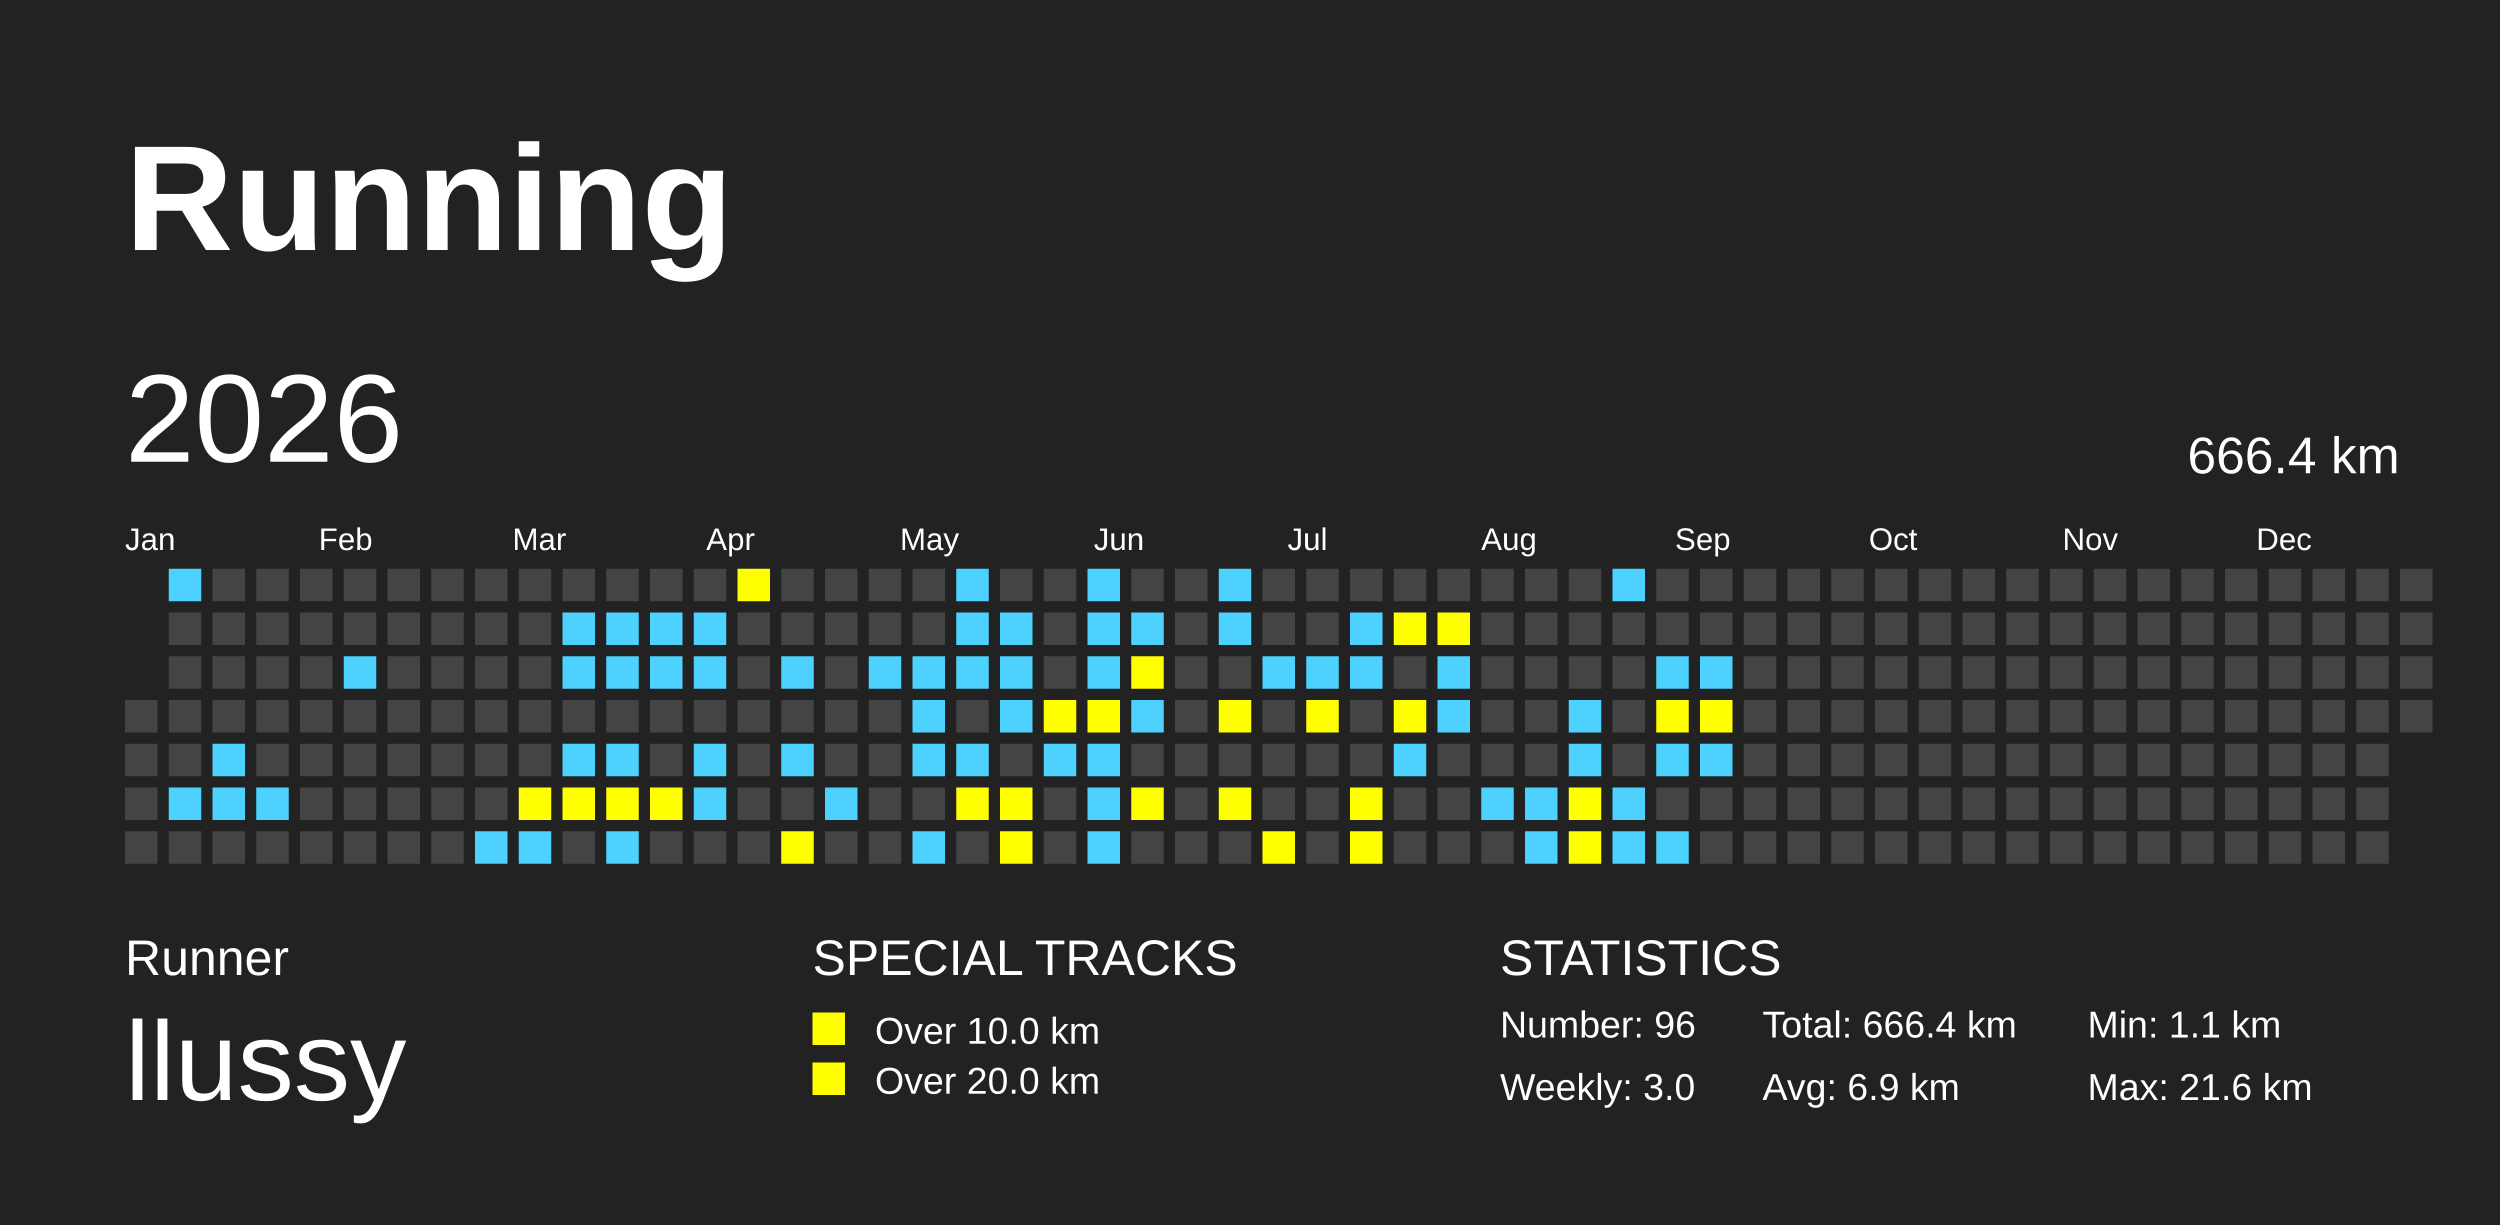
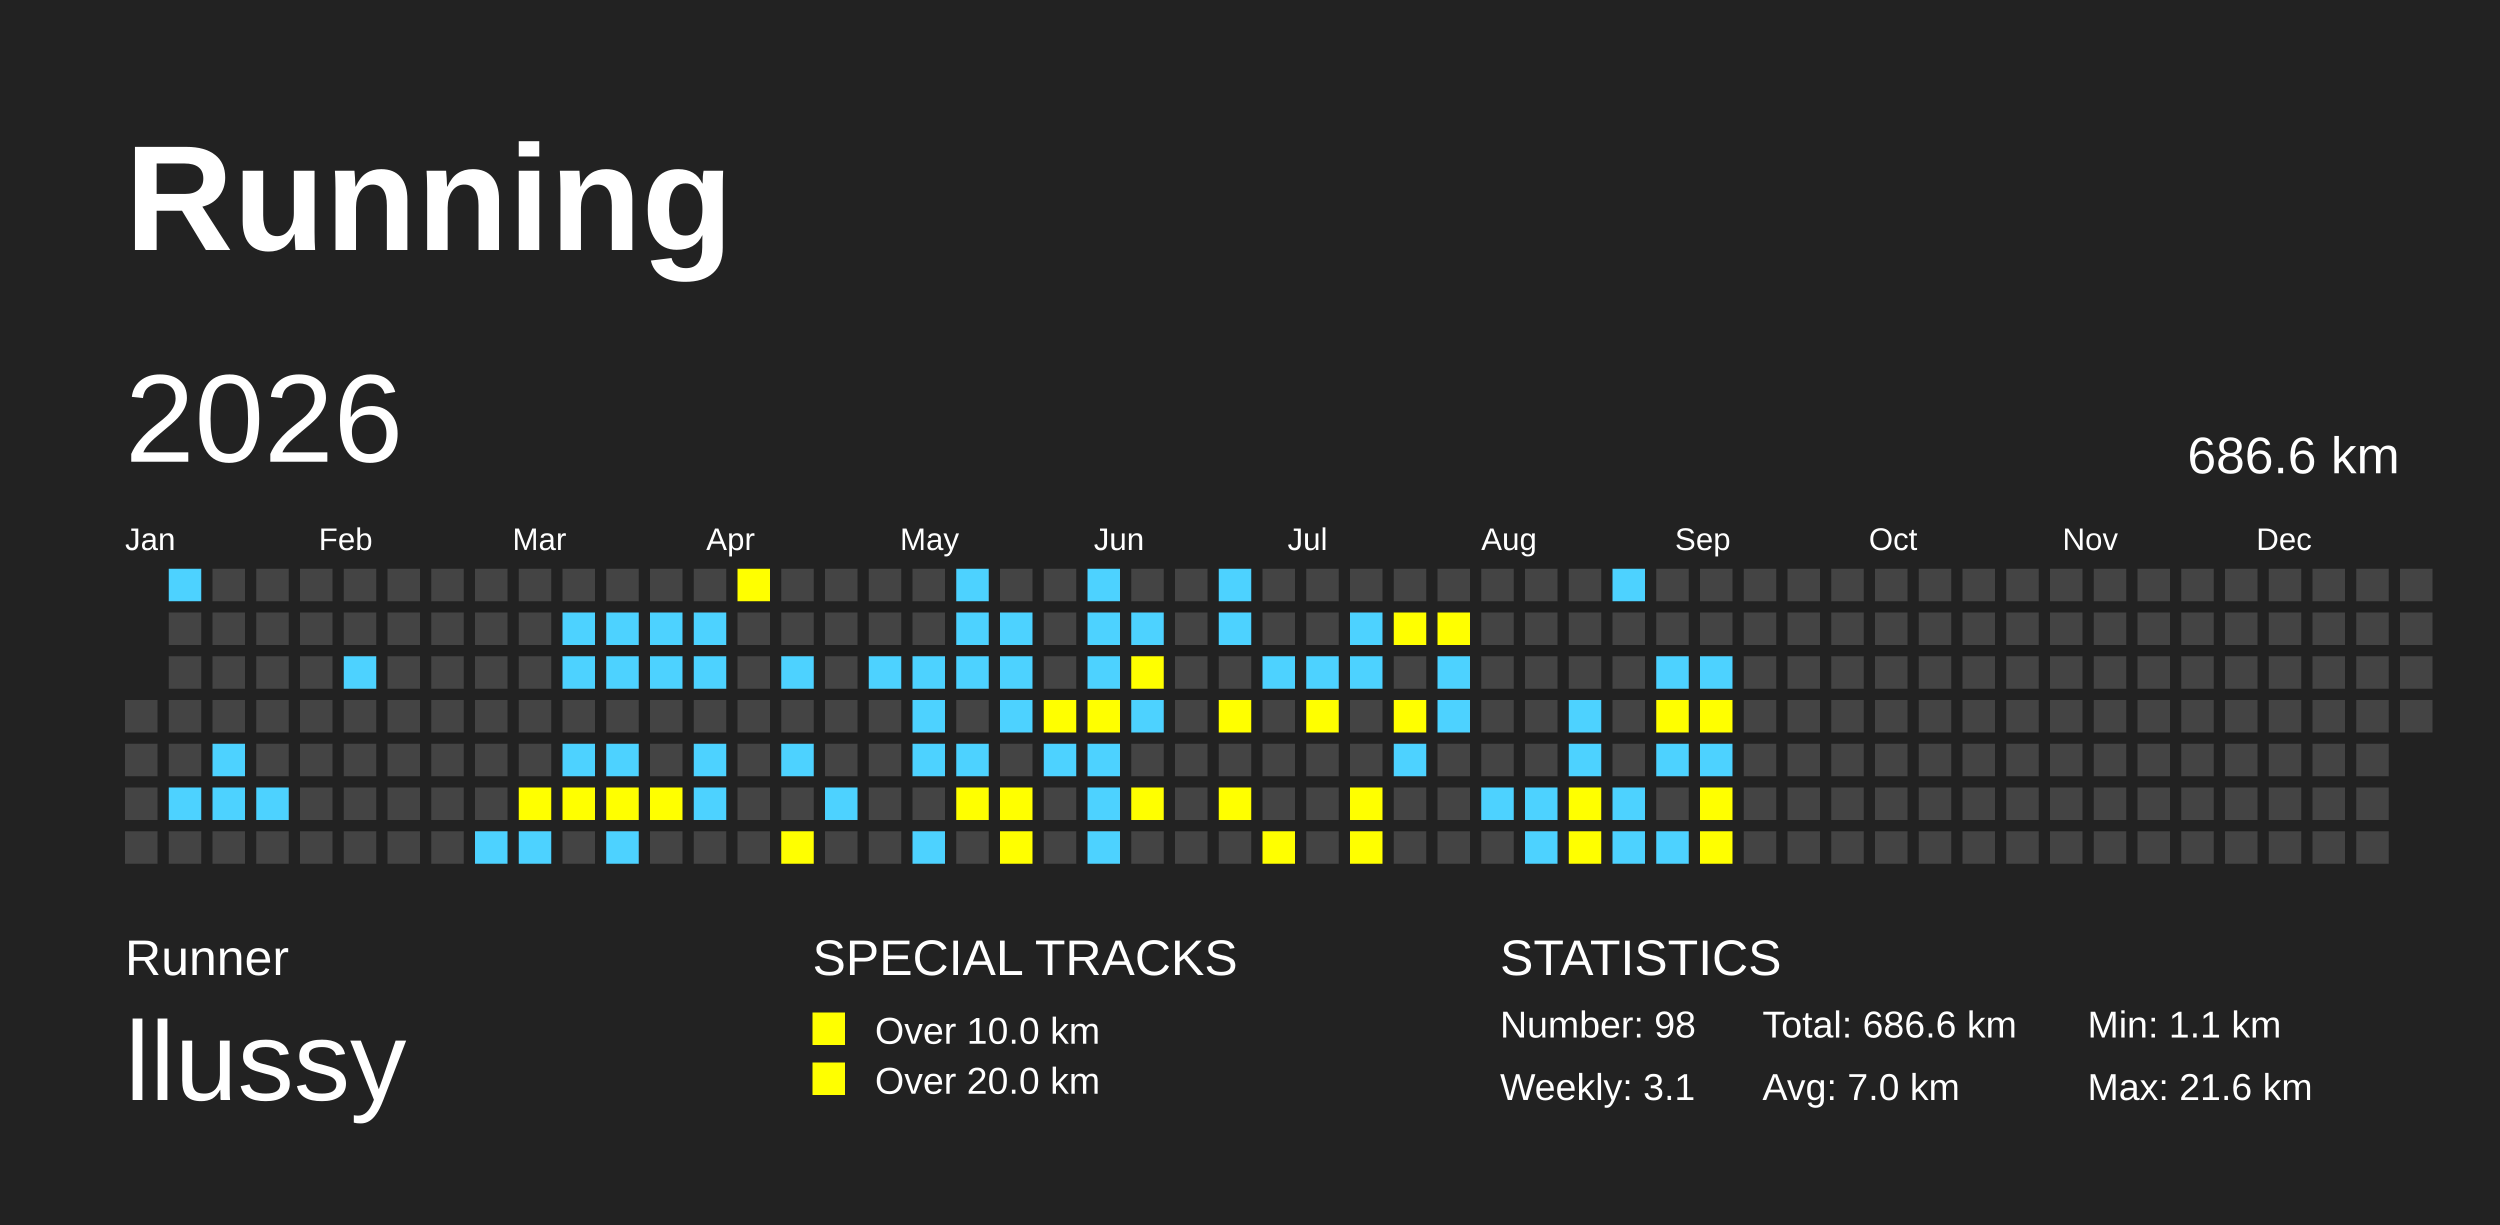
<svg xmlns="http://www.w3.org/2000/svg" baseProfile="full" height="98mm" version="1.1" viewBox="0,0,200,98" width="200mm">
  <defs>
    <pattern height="2" id="indoor-stripe" patternUnits="userSpaceOnUse" width="2">
      <line stroke="white" stroke-opacity="0.45" stroke-width="0.5" x1="0" x2="2" y1="2" y2="0" />
    </pattern>
  </defs>
  <rect fill="#222222" height="98" width="200" x="0" y="0" />
  <text fill="#FFFFFF" style="font-size:12px; font-family:Arial; font-weight:bold;" x="10" y="20">Running</text>
  <text fill="#FFFFFF" style="font-size:4px; font-family:Arial" x="10" y="78">Runner</text>
  <text fill="#FFFFFF" style="font-size:9px; font-family:Arial" x="10" y="88">llussy</text>
  <text fill="#FFFFFF" style="font-size:4px; font-family:Arial" x="65" y="78">SPECIAL TRACKS</text>
  <rect fill="#FFFF00" height="2.6" width="2.6" x="65" y="81" />
  <text fill="#FFFFFF" style="font-size:3px; font-family:Arial" x="70" y="83.5">Over 10.0 km</text>
  <rect fill="#FFFF00" height="2.6" width="2.6" x="65" y="85" />
  <text fill="#FFFFFF" style="font-size:3px; font-family:Arial" x="70" y="87.5">Over 20.0 km</text>
  <text fill="#FFFFFF" style="font-size:4px; font-family:Arial" x="120" y="78">STATISTICS</text>
-   <text fill="#FFFFFF" style="font-size:3px; font-family:Arial" x="120" y="83">Number: 96</text>
-   <text fill="#FFFFFF" style="font-size:3px; font-family:Arial" x="120" y="88">Weekly: 3.0</text>
-   <text fill="#FFFFFF" style="font-size:3px; font-family:Arial" x="141" y="83">Total: 666.4 km</text>
-   <text fill="#FFFFFF" style="font-size:3px; font-family:Arial" x="141" y="88">Avg: 6.9 km</text>
+   <text fill="#FFFFFF" style="font-size:3px; font-family:Arial" x="120" y="83">Number: 98</text>
+   <text fill="#FFFFFF" style="font-size:3px; font-family:Arial" x="120" y="88">Weekly: 3.1</text>
+   <text fill="#FFFFFF" style="font-size:3px; font-family:Arial" x="141" y="83">Total: 686.6 km</text>
+   <text fill="#FFFFFF" style="font-size:3px; font-family:Arial" x="141" y="88">Avg: 7.0 km</text>
  <text fill="#FFFFFF" style="font-size:3px; font-family:Arial" x="167" y="83">Min: 1.1 km</text>
  <text fill="#FFFFFF" style="font-size:3px; font-family:Arial" x="167" y="88">Max: 21.6 km</text>
  <text dominant-baseline="hanging" fill="#FFFFFF" style="font-size:10.0px; font-family:Arial;" x="10" y="30">2026</text>
-   <text dominant-baseline="hanging" fill="#FFFFFF" style="font-size:4.125px; font-family:Arial;" x="175" y="35">666.4 km</text>
+   <text dominant-baseline="hanging" fill="#FFFFFF" style="font-size:4.125px; font-family:Arial;" x="175" y="35">686.6 km</text>
  <text fill="#FFFFFF" style="font-size:2.5px; font-family:Arial" x="10.0" y="44">Jan</text>
  <text fill="#FFFFFF" style="font-size:2.5px; font-family:Arial" x="25.5" y="44">Feb</text>
  <text fill="#FFFFFF" style="font-size:2.5px; font-family:Arial" x="41.0" y="44">Mar</text>
  <text fill="#FFFFFF" style="font-size:2.5px; font-family:Arial" x="56.5" y="44">Apr</text>
  <text fill="#FFFFFF" style="font-size:2.5px; font-family:Arial" x="72.0" y="44">May</text>
  <text fill="#FFFFFF" style="font-size:2.5px; font-family:Arial" x="87.5" y="44">Jun</text>
  <text fill="#FFFFFF" style="font-size:2.5px; font-family:Arial" x="103.0" y="44">Jul</text>
  <text fill="#FFFFFF" style="font-size:2.5px; font-family:Arial" x="118.5" y="44">Aug</text>
  <text fill="#FFFFFF" style="font-size:2.5px; font-family:Arial" x="134.0" y="44">Sep</text>
  <text fill="#FFFFFF" style="font-size:2.5px; font-family:Arial" x="149.5" y="44">Oct</text>
  <text fill="#FFFFFF" style="font-size:2.5px; font-family:Arial" x="165.0" y="44">Nov</text>
  <text fill="#FFFFFF" style="font-size:2.5px; font-family:Arial" x="180.5" y="44">Dec</text>
  <rect fill="#444444" height="2.6" width="2.6" x="10.0" y="56.0" />
  <rect fill="#444444" height="2.6" width="2.6" x="10.0" y="59.5" />
  <rect fill="#444444" height="2.6" width="2.6" x="10.0" y="63.0" />
  <rect fill="#444444" height="2.6" width="2.6" x="10.0" y="66.5" />
  <rect fill="#4dd2ff" height="2.6" width="2.6" x="13.5" y="45.5" />
  <rect fill="#444444" height="2.6" width="2.6" x="13.5" y="49.0" />
  <rect fill="#444444" height="2.6" width="2.6" x="13.5" y="52.5" />
  <rect fill="#444444" height="2.6" width="2.6" x="13.5" y="56.0" />
  <rect fill="#444444" height="2.6" width="2.6" x="13.5" y="59.5" />
  <rect fill="#4dd2ff" height="2.6" width="2.6" x="13.5" y="63.0" />
  <rect fill="#444444" height="2.6" width="2.6" x="13.5" y="66.5" />
  <rect fill="#444444" height="2.6" width="2.6" x="17.0" y="45.5" />
  <rect fill="#444444" height="2.6" width="2.6" x="17.0" y="49.0" />
  <rect fill="#444444" height="2.6" width="2.6" x="17.0" y="52.5" />
  <rect fill="#444444" height="2.6" width="2.6" x="17.0" y="56.0" />
  <rect fill="#4dd2ff" height="2.6" width="2.6" x="17.0" y="59.5" />
  <rect fill="#4dd2ff" height="2.6" width="2.6" x="17.0" y="63.0" />
  <rect fill="#444444" height="2.6" width="2.6" x="17.0" y="66.5" />
  <rect fill="#444444" height="2.6" width="2.6" x="20.5" y="45.5" />
  <rect fill="#444444" height="2.6" width="2.6" x="20.5" y="49.0" />
  <rect fill="#444444" height="2.6" width="2.6" x="20.5" y="52.5" />
  <rect fill="#444444" height="2.6" width="2.6" x="20.5" y="56.0" />
  <rect fill="#444444" height="2.6" width="2.6" x="20.5" y="59.5" />
  <rect fill="#4dd2ff" height="2.6" width="2.6" x="20.5" y="63.0" />
  <rect fill="#444444" height="2.6" width="2.6" x="20.5" y="66.5" />
  <rect fill="#444444" height="2.6" width="2.6" x="24.0" y="45.5" />
  <rect fill="#444444" height="2.6" width="2.6" x="24.0" y="49.0" />
  <rect fill="#444444" height="2.6" width="2.6" x="24.0" y="52.5" />
  <rect fill="#444444" height="2.6" width="2.6" x="24.0" y="56.0" />
  <rect fill="#444444" height="2.6" width="2.6" x="24.0" y="59.5" />
  <rect fill="#444444" height="2.6" width="2.6" x="24.0" y="63.0" />
  <rect fill="#444444" height="2.6" width="2.6" x="24.0" y="66.5" />
  <rect fill="#444444" height="2.6" width="2.6" x="27.5" y="45.5" />
  <rect fill="#444444" height="2.6" width="2.6" x="27.5" y="49.0" />
  <rect fill="#4dd2ff" height="2.6" width="2.6" x="27.5" y="52.5" />
  <rect fill="#444444" height="2.6" width="2.6" x="27.5" y="56.0" />
  <rect fill="#444444" height="2.6" width="2.6" x="27.5" y="59.5" />
  <rect fill="#444444" height="2.6" width="2.6" x="27.5" y="63.0" />
  <rect fill="#444444" height="2.6" width="2.6" x="27.5" y="66.5" />
  <rect fill="#444444" height="2.6" width="2.6" x="31.0" y="45.5" />
  <rect fill="#444444" height="2.6" width="2.6" x="31.0" y="49.0" />
  <rect fill="#444444" height="2.6" width="2.6" x="31.0" y="52.5" />
  <rect fill="#444444" height="2.6" width="2.6" x="31.0" y="56.0" />
  <rect fill="#444444" height="2.6" width="2.6" x="31.0" y="59.5" />
  <rect fill="#444444" height="2.6" width="2.6" x="31.0" y="63.0" />
  <rect fill="#444444" height="2.6" width="2.6" x="31.0" y="66.5" />
  <rect fill="#444444" height="2.6" width="2.6" x="34.5" y="45.5" />
  <rect fill="#444444" height="2.6" width="2.6" x="34.5" y="49.0" />
  <rect fill="#444444" height="2.6" width="2.6" x="34.5" y="52.5" />
  <rect fill="#444444" height="2.6" width="2.6" x="34.5" y="56.0" />
  <rect fill="#444444" height="2.6" width="2.6" x="34.5" y="59.5" />
  <rect fill="#444444" height="2.6" width="2.6" x="34.5" y="63.0" />
  <rect fill="#444444" height="2.6" width="2.6" x="34.5" y="66.5" />
  <rect fill="#444444" height="2.6" width="2.6" x="38.0" y="45.5" />
  <rect fill="#444444" height="2.6" width="2.6" x="38.0" y="49.0" />
  <rect fill="#444444" height="2.6" width="2.6" x="38.0" y="52.5" />
  <rect fill="#444444" height="2.6" width="2.6" x="38.0" y="56.0" />
  <rect fill="#444444" height="2.6" width="2.6" x="38.0" y="59.5" />
  <rect fill="#444444" height="2.6" width="2.6" x="38.0" y="63.0" />
  <rect fill="#4dd2ff" height="2.6" width="2.6" x="38.0" y="66.5" />
  <rect fill="#444444" height="2.6" width="2.6" x="41.5" y="45.5" />
  <rect fill="#444444" height="2.6" width="2.6" x="41.5" y="49.0" />
  <rect fill="#444444" height="2.6" width="2.6" x="41.5" y="52.5" />
  <rect fill="#444444" height="2.6" width="2.6" x="41.5" y="56.0" />
  <rect fill="#444444" height="2.6" width="2.6" x="41.5" y="59.5" />
  <rect fill="#ffff00" height="2.6" width="2.6" x="41.5" y="63.0" />
  <rect fill="#4dd2ff" height="2.6" width="2.6" x="41.5" y="66.5" />
  <rect fill="#444444" height="2.6" width="2.6" x="45.0" y="45.5" />
  <rect fill="#4dd2ff" height="2.6" width="2.6" x="45.0" y="49.0" />
  <rect fill="#4dd2ff" height="2.6" width="2.6" x="45.0" y="52.5" />
  <rect fill="#444444" height="2.6" width="2.6" x="45.0" y="56.0" />
  <rect fill="#4dd2ff" height="2.6" width="2.6" x="45.0" y="59.5" />
  <rect fill="#ffff00" height="2.6" width="2.6" x="45.0" y="63.0" />
  <rect fill="#444444" height="2.6" width="2.6" x="45.0" y="66.5" />
  <rect fill="#444444" height="2.6" width="2.6" x="48.5" y="45.5" />
  <rect fill="#4dd2ff" height="2.6" width="2.6" x="48.5" y="49.0" />
  <rect fill="#4dd2ff" height="2.6" width="2.6" x="48.5" y="52.5" />
  <rect fill="#444444" height="2.6" width="2.6" x="48.5" y="56.0" />
  <rect fill="#4dd2ff" height="2.6" width="2.6" x="48.5" y="59.5" />
  <rect fill="#ffff00" height="2.6" width="2.6" x="48.5" y="63.0" />
  <rect fill="#4dd2ff" height="2.6" width="2.6" x="48.5" y="66.5" />
  <rect fill="#444444" height="2.6" width="2.6" x="52.0" y="45.5" />
  <rect fill="#4dd2ff" height="2.6" width="2.6" x="52.0" y="49.0" />
  <rect fill="#4dd2ff" height="2.6" width="2.6" x="52.0" y="52.5" />
  <rect fill="#444444" height="2.6" width="2.6" x="52.0" y="56.0" />
  <rect fill="#444444" height="2.6" width="2.6" x="52.0" y="59.5" />
  <rect fill="#FFFF00" height="2.6" width="2.6" x="52.0" y="63.0" />
  <rect fill="#444444" height="2.6" width="2.6" x="52.0" y="66.5" />
  <rect fill="#444444" height="2.6" width="2.6" x="55.5" y="45.5" />
  <rect fill="#4dd2ff" height="2.6" width="2.6" x="55.5" y="49.0" />
  <rect fill="#4dd2ff" height="2.6" width="2.6" x="55.5" y="52.5" />
  <rect fill="#444444" height="2.6" width="2.6" x="55.5" y="56.0" />
  <rect fill="#4dd2ff" height="2.6" width="2.6" x="55.5" y="59.5" />
  <rect fill="#4dd2ff" height="2.6" width="2.6" x="55.5" y="63.0" />
  <rect fill="#444444" height="2.6" width="2.6" x="55.5" y="66.5" />
  <rect fill="#ffff00" height="2.6" width="2.6" x="59.0" y="45.5" />
  <rect fill="#444444" height="2.6" width="2.6" x="59.0" y="49.0" />
  <rect fill="#444444" height="2.6" width="2.6" x="59.0" y="52.5" />
  <rect fill="#444444" height="2.6" width="2.6" x="59.0" y="56.0" />
  <rect fill="#444444" height="2.6" width="2.6" x="59.0" y="59.5" />
  <rect fill="#444444" height="2.6" width="2.6" x="59.0" y="63.0" />
  <rect fill="#444444" height="2.6" width="2.6" x="59.0" y="66.5" />
  <rect fill="#444444" height="2.6" width="2.6" x="62.5" y="45.5" />
  <rect fill="#444444" height="2.6" width="2.6" x="62.5" y="49.0" />
  <rect fill="#4dd2ff" height="2.6" width="2.6" x="62.5" y="52.5" />
  <rect fill="#444444" height="2.6" width="2.6" x="62.5" y="56.0" />
  <rect fill="#4dd2ff" height="2.6" width="2.6" x="62.5" y="59.5" />
  <rect fill="#444444" height="2.6" width="2.6" x="62.5" y="63.0" />
  <rect fill="#ffff00" height="2.6" width="2.6" x="62.5" y="66.5" />
  <rect fill="#444444" height="2.6" width="2.6" x="66.0" y="45.5" />
  <rect fill="#444444" height="2.6" width="2.6" x="66.0" y="49.0" />
  <rect fill="#444444" height="2.6" width="2.6" x="66.0" y="52.5" />
  <rect fill="#444444" height="2.6" width="2.6" x="66.0" y="56.0" />
  <rect fill="#444444" height="2.6" width="2.6" x="66.0" y="59.5" />
  <rect fill="#4dd2ff" height="2.6" width="2.6" x="66.0" y="63.0" />
  <rect fill="#444444" height="2.6" width="2.6" x="66.0" y="66.5" />
  <rect fill="#444444" height="2.6" width="2.6" x="69.5" y="45.5" />
  <rect fill="#444444" height="2.6" width="2.6" x="69.5" y="49.0" />
  <rect fill="#4dd2ff" height="2.6" width="2.6" x="69.5" y="52.5" />
  <rect fill="#444444" height="2.6" width="2.6" x="69.5" y="56.0" />
  <rect fill="#444444" height="2.6" width="2.6" x="69.5" y="59.5" />
  <rect fill="#444444" height="2.6" width="2.6" x="69.5" y="63.0" />
  <rect fill="#444444" height="2.6" width="2.6" x="69.5" y="66.5" />
  <rect fill="#444444" height="2.6" width="2.6" x="73.0" y="45.5" />
  <rect fill="#444444" height="2.6" width="2.6" x="73.0" y="49.0" />
  <rect fill="#4dd2ff" height="2.6" width="2.6" x="73.0" y="52.5" />
  <rect fill="#4dd2ff" height="2.6" width="2.6" x="73.0" y="56.0" />
  <rect fill="#4dd2ff" height="2.6" width="2.6" x="73.0" y="59.5" />
  <rect fill="#444444" height="2.6" width="2.6" x="73.0" y="63.0" />
  <rect fill="#4dd2ff" height="2.6" width="2.6" x="73.0" y="66.5" />
  <rect fill="#4dd2ff" height="2.6" width="2.6" x="76.5" y="45.5" />
  <rect fill="#4dd2ff" height="2.6" width="2.6" x="76.5" y="49.0" />
  <rect fill="#4dd2ff" height="2.6" width="2.6" x="76.5" y="52.5" />
  <rect fill="#444444" height="2.6" width="2.6" x="76.5" y="56.0" />
  <rect fill="#4dd2ff" height="2.6" width="2.6" x="76.5" y="59.5" />
  <rect fill="#ffff00" height="2.6" width="2.6" x="76.5" y="63.0" />
  <rect fill="#444444" height="2.6" width="2.6" x="76.5" y="66.5" />
  <rect fill="#444444" height="2.6" width="2.6" x="80.0" y="45.5" />
  <rect fill="#4dd2ff" height="2.6" width="2.6" x="80.0" y="49.0" />
  <rect fill="#4dd2ff" height="2.6" width="2.6" x="80.0" y="52.5" />
  <rect fill="#4dd2ff" height="2.6" width="2.6" x="80.0" y="56.0" />
  <rect fill="#444444" height="2.6" width="2.6" x="80.0" y="59.5" />
  <rect fill="#ffff00" height="2.6" width="2.6" x="80.0" y="63.0" />
  <rect fill="#ffff00" height="2.6" width="2.6" x="80.0" y="66.5" />
  <rect fill="#444444" height="2.6" width="2.6" x="83.5" y="45.5" />
  <rect fill="#444444" height="2.6" width="2.6" x="83.5" y="49.0" />
  <rect fill="#444444" height="2.6" width="2.6" x="83.5" y="52.5" />
  <rect fill="#ffff00" height="2.6" width="2.6" x="83.5" y="56.0" />
  <rect fill="#4dd2ff" height="2.6" width="2.6" x="83.5" y="59.5" />
  <rect fill="#444444" height="2.6" width="2.6" x="83.5" y="63.0" />
  <rect fill="#444444" height="2.6" width="2.6" x="83.5" y="66.5" />
  <rect fill="#4dd2ff" height="2.6" width="2.6" x="87.0" y="45.5" />
  <rect fill="#4dd2ff" height="2.6" width="2.6" x="87.0" y="49.0" />
  <rect fill="#4dd2ff" height="2.6" width="2.6" x="87.0" y="52.5" />
  <rect fill="#ffff00" height="2.6" width="2.6" x="87.0" y="56.0" />
  <rect fill="#4dd2ff" height="2.6" width="2.6" x="87.0" y="59.5" />
  <rect fill="#4dd2ff" height="2.6" width="2.6" x="87.0" y="63.0" />
  <rect fill="#4dd2ff" height="2.6" width="2.6" x="87.0" y="66.5" />
  <rect fill="#444444" height="2.6" width="2.6" x="90.5" y="45.5" />
  <rect fill="#4dd2ff" height="2.6" width="2.6" x="90.5" y="49.0" />
  <rect fill="#ffff00" height="2.6" width="2.6" x="90.5" y="52.5" />
  <rect fill="#4dd2ff" height="2.6" width="2.6" x="90.5" y="56.0" />
  <rect fill="#444444" height="2.6" width="2.6" x="90.5" y="59.5" />
  <rect fill="#ffff00" height="2.6" width="2.6" x="90.5" y="63.0" />
  <rect fill="#444444" height="2.6" width="2.6" x="90.5" y="66.5" />
  <rect fill="#444444" height="2.6" width="2.6" x="94.0" y="45.5" />
  <rect fill="#444444" height="2.6" width="2.6" x="94.0" y="49.0" />
  <rect fill="#444444" height="2.6" width="2.6" x="94.0" y="52.5" />
  <rect fill="#444444" height="2.6" width="2.6" x="94.0" y="56.0" />
  <rect fill="#444444" height="2.6" width="2.6" x="94.0" y="59.5" />
  <rect fill="#444444" height="2.6" width="2.6" x="94.0" y="63.0" />
  <rect fill="#444444" height="2.6" width="2.6" x="94.0" y="66.5" />
  <rect fill="#4dd2ff" height="2.6" width="2.6" x="97.5" y="45.5" />
  <rect fill="#4dd2ff" height="2.6" width="2.6" x="97.5" y="49.0" />
  <rect fill="#444444" height="2.6" width="2.6" x="97.5" y="52.5" />
  <rect fill="#ffff00" height="2.6" width="2.6" x="97.5" y="56.0" />
  <rect fill="#444444" height="2.6" width="2.6" x="97.5" y="59.5" />
  <rect fill="#FFFF00" height="2.6" width="2.6" x="97.5" y="63.0" />
  <rect fill="#444444" height="2.6" width="2.6" x="97.5" y="66.5" />
  <rect fill="#444444" height="2.6" width="2.6" x="101.0" y="45.5" />
  <rect fill="#444444" height="2.6" width="2.6" x="101.0" y="49.0" />
  <rect fill="#4dd2ff" height="2.6" width="2.6" x="101.0" y="52.5" />
  <rect fill="#444444" height="2.6" width="2.6" x="101.0" y="56.0" />
  <rect fill="#444444" height="2.6" width="2.6" x="101.0" y="59.5" />
  <rect fill="#444444" height="2.6" width="2.6" x="101.0" y="63.0" />
  <rect fill="#ffff00" height="2.6" width="2.6" x="101.0" y="66.5" />
  <rect fill="#444444" height="2.6" width="2.6" x="104.5" y="45.5" />
  <rect fill="#444444" height="2.6" width="2.6" x="104.5" y="49.0" />
  <rect fill="#4dd2ff" height="2.6" width="2.6" x="104.5" y="52.5" />
  <rect fill="#ffff00" height="2.6" width="2.6" x="104.5" y="56.0" />
  <rect fill="#444444" height="2.6" width="2.6" x="104.5" y="59.5" />
  <rect fill="#444444" height="2.6" width="2.6" x="104.5" y="63.0" />
  <rect fill="#444444" height="2.6" width="2.6" x="104.5" y="66.5" />
  <rect fill="#444444" height="2.6" width="2.6" x="108.0" y="45.5" />
  <rect fill="#4dd2ff" height="2.6" width="2.6" x="108.0" y="49.0" />
  <rect fill="#4dd2ff" height="2.6" width="2.6" x="108.0" y="52.5" />
  <rect fill="#444444" height="2.6" width="2.6" x="108.0" y="56.0" />
  <rect fill="#444444" height="2.6" width="2.6" x="108.0" y="59.5" />
  <rect fill="#ffff00" height="2.6" width="2.6" x="108.0" y="63.0" />
  <rect fill="#ffff00" height="2.6" width="2.6" x="108.0" y="66.5" />
  <rect fill="#444444" height="2.6" width="2.6" x="111.5" y="45.5" />
  <rect fill="#ffff00" height="2.6" width="2.6" x="111.5" y="49.0" />
  <rect fill="#444444" height="2.6" width="2.6" x="111.5" y="52.5" />
  <rect fill="#ffff00" height="2.6" width="2.6" x="111.5" y="56.0" />
  <rect fill="#4dd2ff" height="2.6" width="2.6" x="111.5" y="59.5" />
  <rect fill="#444444" height="2.6" width="2.6" x="111.5" y="63.0" />
  <rect fill="#444444" height="2.6" width="2.6" x="111.5" y="66.5" />
  <rect fill="#444444" height="2.6" width="2.6" x="115.0" y="45.5" />
  <rect fill="#ffff00" height="2.6" width="2.6" x="115.0" y="49.0" />
  <rect fill="#4dd2ff" height="2.6" width="2.6" x="115.0" y="52.5" />
  <rect fill="#4dd2ff" height="2.6" width="2.6" x="115.0" y="56.0" />
  <rect fill="#444444" height="2.6" width="2.6" x="115.0" y="59.5" />
  <rect fill="#444444" height="2.6" width="2.6" x="115.0" y="63.0" />
  <rect fill="#444444" height="2.6" width="2.6" x="115.0" y="66.5" />
  <rect fill="#444444" height="2.6" width="2.6" x="118.5" y="45.5" />
  <rect fill="#444444" height="2.6" width="2.6" x="118.5" y="49.0" />
  <rect fill="#444444" height="2.6" width="2.6" x="118.5" y="52.5" />
  <rect fill="#444444" height="2.6" width="2.6" x="118.5" y="56.0" />
  <rect fill="#444444" height="2.6" width="2.6" x="118.5" y="59.5" />
  <rect fill="#4dd2ff" height="2.6" width="2.6" x="118.5" y="63.0" />
  <rect fill="#444444" height="2.6" width="2.6" x="118.5" y="66.5" />
  <rect fill="#444444" height="2.6" width="2.6" x="122.0" y="45.5" />
  <rect fill="#444444" height="2.6" width="2.6" x="122.0" y="49.0" />
  <rect fill="#444444" height="2.6" width="2.6" x="122.0" y="52.5" />
  <rect fill="#444444" height="2.6" width="2.6" x="122.0" y="56.0" />
  <rect fill="#444444" height="2.6" width="2.6" x="122.0" y="59.5" />
  <rect fill="#4dd2ff" height="2.6" width="2.6" x="122.0" y="63.0" />
  <rect fill="#4dd2ff" height="2.6" width="2.6" x="122.0" y="66.5" />
  <rect fill="#444444" height="2.6" width="2.6" x="125.5" y="45.5" />
  <rect fill="#444444" height="2.6" width="2.6" x="125.5" y="49.0" />
  <rect fill="#444444" height="2.6" width="2.6" x="125.5" y="52.5" />
  <rect fill="#4dd2ff" height="2.6" width="2.6" x="125.5" y="56.0" />
  <rect fill="#4dd2ff" height="2.6" width="2.6" x="125.5" y="59.5" />
  <rect fill="#ffff00" height="2.6" width="2.6" x="125.5" y="63.0" />
  <rect fill="#ffff00" height="2.6" width="2.6" x="125.5" y="66.5" />
  <rect fill="#4dd2ff" height="2.6" width="2.6" x="129.0" y="45.5" />
  <rect fill="#444444" height="2.6" width="2.6" x="129.0" y="49.0" />
  <rect fill="#444444" height="2.6" width="2.6" x="129.0" y="52.5" />
  <rect fill="#444444" height="2.6" width="2.6" x="129.0" y="56.0" />
  <rect fill="#444444" height="2.6" width="2.6" x="129.0" y="59.5" />
  <rect fill="#4dd2ff" height="2.6" width="2.6" x="129.0" y="63.0" />
  <rect fill="#4dd2ff" height="2.6" width="2.6" x="129.0" y="66.5" />
  <rect fill="#444444" height="2.6" width="2.6" x="132.5" y="45.5" />
  <rect fill="#444444" height="2.6" width="2.6" x="132.5" y="49.0" />
  <rect fill="#4dd2ff" height="2.6" width="2.6" x="132.5" y="52.5" />
  <rect fill="#ffff00" height="2.6" width="2.6" x="132.5" y="56.0" />
  <rect fill="#4dd2ff" height="2.6" width="2.6" x="132.5" y="59.5" />
  <rect fill="#444444" height="2.6" width="2.6" x="132.5" y="63.0" />
  <rect fill="#4dd2ff" height="2.6" width="2.6" x="132.5" y="66.5" />
  <rect fill="#444444" height="2.6" width="2.6" x="136.0" y="45.5" />
  <rect fill="#444444" height="2.6" width="2.6" x="136.0" y="49.0" />
  <rect fill="#4dd2ff" height="2.6" width="2.6" x="136.0" y="52.5" />
  <rect fill="#ffff00" height="2.6" width="2.6" x="136.0" y="56.0" />
  <rect fill="#4dd2ff" height="2.6" width="2.6" x="136.0" y="59.5" />
-   <rect fill="#444444" height="2.6" width="2.6" x="136.0" y="63.0" />
-   <rect fill="#444444" height="2.6" width="2.6" x="136.0" y="66.5" />
+   <rect fill="#ffff00" height="2.6" width="2.6" x="136.0" y="63.0" />
+   <rect fill="#ffff00" height="2.6" width="2.6" x="136.0" y="66.5" />
  <rect fill="#444444" height="2.6" width="2.6" x="139.5" y="45.5" />
  <rect fill="#444444" height="2.6" width="2.6" x="139.5" y="49.0" />
  <rect fill="#444444" height="2.6" width="2.6" x="139.5" y="52.5" />
  <rect fill="#444444" height="2.6" width="2.6" x="139.5" y="56.0" />
  <rect fill="#444444" height="2.6" width="2.6" x="139.5" y="59.5" />
  <rect fill="#444444" height="2.6" width="2.6" x="139.5" y="63.0" />
  <rect fill="#444444" height="2.6" width="2.6" x="139.5" y="66.5" />
  <rect fill="#444444" height="2.6" width="2.6" x="143.0" y="45.5" />
  <rect fill="#444444" height="2.6" width="2.6" x="143.0" y="49.0" />
  <rect fill="#444444" height="2.6" width="2.6" x="143.0" y="52.5" />
  <rect fill="#444444" height="2.6" width="2.6" x="143.0" y="56.0" />
  <rect fill="#444444" height="2.6" width="2.6" x="143.0" y="59.5" />
  <rect fill="#444444" height="2.6" width="2.6" x="143.0" y="63.0" />
  <rect fill="#444444" height="2.6" width="2.6" x="143.0" y="66.5" />
  <rect fill="#444444" height="2.6" width="2.6" x="146.5" y="45.5" />
  <rect fill="#444444" height="2.6" width="2.6" x="146.5" y="49.0" />
  <rect fill="#444444" height="2.6" width="2.6" x="146.5" y="52.5" />
  <rect fill="#444444" height="2.6" width="2.6" x="146.5" y="56.0" />
  <rect fill="#444444" height="2.6" width="2.6" x="146.5" y="59.5" />
  <rect fill="#444444" height="2.6" width="2.6" x="146.5" y="63.0" />
  <rect fill="#444444" height="2.6" width="2.6" x="146.5" y="66.5" />
  <rect fill="#444444" height="2.6" width="2.6" x="150.0" y="45.5" />
  <rect fill="#444444" height="2.6" width="2.6" x="150.0" y="49.0" />
  <rect fill="#444444" height="2.6" width="2.6" x="150.0" y="52.5" />
  <rect fill="#444444" height="2.6" width="2.6" x="150.0" y="56.0" />
  <rect fill="#444444" height="2.6" width="2.6" x="150.0" y="59.5" />
  <rect fill="#444444" height="2.6" width="2.6" x="150.0" y="63.0" />
  <rect fill="#444444" height="2.6" width="2.6" x="150.0" y="66.5" />
  <rect fill="#444444" height="2.6" width="2.6" x="153.5" y="45.5" />
  <rect fill="#444444" height="2.6" width="2.6" x="153.5" y="49.0" />
  <rect fill="#444444" height="2.6" width="2.6" x="153.5" y="52.5" />
  <rect fill="#444444" height="2.6" width="2.6" x="153.5" y="56.0" />
  <rect fill="#444444" height="2.6" width="2.6" x="153.5" y="59.5" />
  <rect fill="#444444" height="2.6" width="2.6" x="153.5" y="63.0" />
  <rect fill="#444444" height="2.6" width="2.6" x="153.5" y="66.5" />
  <rect fill="#444444" height="2.6" width="2.6" x="157.0" y="45.5" />
  <rect fill="#444444" height="2.6" width="2.6" x="157.0" y="49.0" />
  <rect fill="#444444" height="2.6" width="2.6" x="157.0" y="52.5" />
  <rect fill="#444444" height="2.6" width="2.6" x="157.0" y="56.0" />
  <rect fill="#444444" height="2.6" width="2.6" x="157.0" y="59.5" />
  <rect fill="#444444" height="2.6" width="2.6" x="157.0" y="63.0" />
  <rect fill="#444444" height="2.6" width="2.6" x="157.0" y="66.5" />
  <rect fill="#444444" height="2.6" width="2.6" x="160.5" y="45.5" />
  <rect fill="#444444" height="2.6" width="2.6" x="160.5" y="49.0" />
  <rect fill="#444444" height="2.6" width="2.6" x="160.5" y="52.5" />
  <rect fill="#444444" height="2.6" width="2.6" x="160.5" y="56.0" />
  <rect fill="#444444" height="2.6" width="2.6" x="160.5" y="59.5" />
  <rect fill="#444444" height="2.6" width="2.6" x="160.5" y="63.0" />
  <rect fill="#444444" height="2.6" width="2.6" x="160.5" y="66.5" />
  <rect fill="#444444" height="2.6" width="2.6" x="164.0" y="45.5" />
  <rect fill="#444444" height="2.6" width="2.6" x="164.0" y="49.0" />
  <rect fill="#444444" height="2.6" width="2.6" x="164.0" y="52.5" />
  <rect fill="#444444" height="2.6" width="2.6" x="164.0" y="56.0" />
  <rect fill="#444444" height="2.6" width="2.6" x="164.0" y="59.5" />
  <rect fill="#444444" height="2.6" width="2.6" x="164.0" y="63.0" />
  <rect fill="#444444" height="2.6" width="2.6" x="164.0" y="66.5" />
  <rect fill="#444444" height="2.6" width="2.6" x="167.5" y="45.5" />
  <rect fill="#444444" height="2.6" width="2.6" x="167.5" y="49.0" />
  <rect fill="#444444" height="2.6" width="2.6" x="167.5" y="52.5" />
  <rect fill="#444444" height="2.6" width="2.6" x="167.5" y="56.0" />
  <rect fill="#444444" height="2.6" width="2.6" x="167.5" y="59.5" />
  <rect fill="#444444" height="2.6" width="2.6" x="167.5" y="63.0" />
  <rect fill="#444444" height="2.6" width="2.6" x="167.5" y="66.5" />
  <rect fill="#444444" height="2.6" width="2.6" x="171.0" y="45.5" />
  <rect fill="#444444" height="2.6" width="2.6" x="171.0" y="49.0" />
  <rect fill="#444444" height="2.6" width="2.6" x="171.0" y="52.5" />
  <rect fill="#444444" height="2.6" width="2.6" x="171.0" y="56.0" />
  <rect fill="#444444" height="2.6" width="2.6" x="171.0" y="59.5" />
  <rect fill="#444444" height="2.6" width="2.6" x="171.0" y="63.0" />
  <rect fill="#444444" height="2.6" width="2.6" x="171.0" y="66.5" />
  <rect fill="#444444" height="2.6" width="2.6" x="174.5" y="45.5" />
  <rect fill="#444444" height="2.6" width="2.6" x="174.5" y="49.0" />
  <rect fill="#444444" height="2.6" width="2.6" x="174.5" y="52.5" />
  <rect fill="#444444" height="2.6" width="2.6" x="174.5" y="56.0" />
  <rect fill="#444444" height="2.6" width="2.6" x="174.5" y="59.5" />
  <rect fill="#444444" height="2.6" width="2.6" x="174.5" y="63.0" />
  <rect fill="#444444" height="2.6" width="2.6" x="174.5" y="66.5" />
  <rect fill="#444444" height="2.6" width="2.6" x="178.0" y="45.5" />
  <rect fill="#444444" height="2.6" width="2.6" x="178.0" y="49.0" />
  <rect fill="#444444" height="2.6" width="2.6" x="178.0" y="52.5" />
  <rect fill="#444444" height="2.6" width="2.6" x="178.0" y="56.0" />
  <rect fill="#444444" height="2.6" width="2.6" x="178.0" y="59.5" />
  <rect fill="#444444" height="2.6" width="2.6" x="178.0" y="63.0" />
  <rect fill="#444444" height="2.6" width="2.6" x="178.0" y="66.5" />
  <rect fill="#444444" height="2.6" width="2.6" x="181.5" y="45.5" />
  <rect fill="#444444" height="2.6" width="2.6" x="181.5" y="49.0" />
  <rect fill="#444444" height="2.6" width="2.6" x="181.5" y="52.5" />
  <rect fill="#444444" height="2.6" width="2.6" x="181.5" y="56.0" />
  <rect fill="#444444" height="2.6" width="2.6" x="181.5" y="59.5" />
  <rect fill="#444444" height="2.6" width="2.6" x="181.5" y="63.0" />
  <rect fill="#444444" height="2.6" width="2.6" x="181.5" y="66.5" />
  <rect fill="#444444" height="2.6" width="2.6" x="185.0" y="45.5" />
  <rect fill="#444444" height="2.6" width="2.6" x="185.0" y="49.0" />
  <rect fill="#444444" height="2.6" width="2.6" x="185.0" y="52.5" />
  <rect fill="#444444" height="2.6" width="2.6" x="185.0" y="56.0" />
  <rect fill="#444444" height="2.6" width="2.6" x="185.0" y="59.5" />
  <rect fill="#444444" height="2.6" width="2.6" x="185.0" y="63.0" />
  <rect fill="#444444" height="2.6" width="2.6" x="185.0" y="66.5" />
  <rect fill="#444444" height="2.6" width="2.6" x="188.5" y="45.5" />
  <rect fill="#444444" height="2.6" width="2.6" x="188.5" y="49.0" />
  <rect fill="#444444" height="2.6" width="2.6" x="188.5" y="52.5" />
  <rect fill="#444444" height="2.6" width="2.6" x="188.5" y="56.0" />
  <rect fill="#444444" height="2.6" width="2.6" x="188.5" y="59.5" />
  <rect fill="#444444" height="2.6" width="2.6" x="188.5" y="63.0" />
  <rect fill="#444444" height="2.6" width="2.6" x="188.5" y="66.5" />
  <rect fill="#444444" height="2.6" width="2.6" x="192.0" y="45.5" />
  <rect fill="#444444" height="2.6" width="2.6" x="192.0" y="49.0" />
  <rect fill="#444444" height="2.6" width="2.6" x="192.0" y="52.5" />
  <rect fill="#444444" height="2.6" width="2.6" x="192.0" y="56.0" />
</svg>
